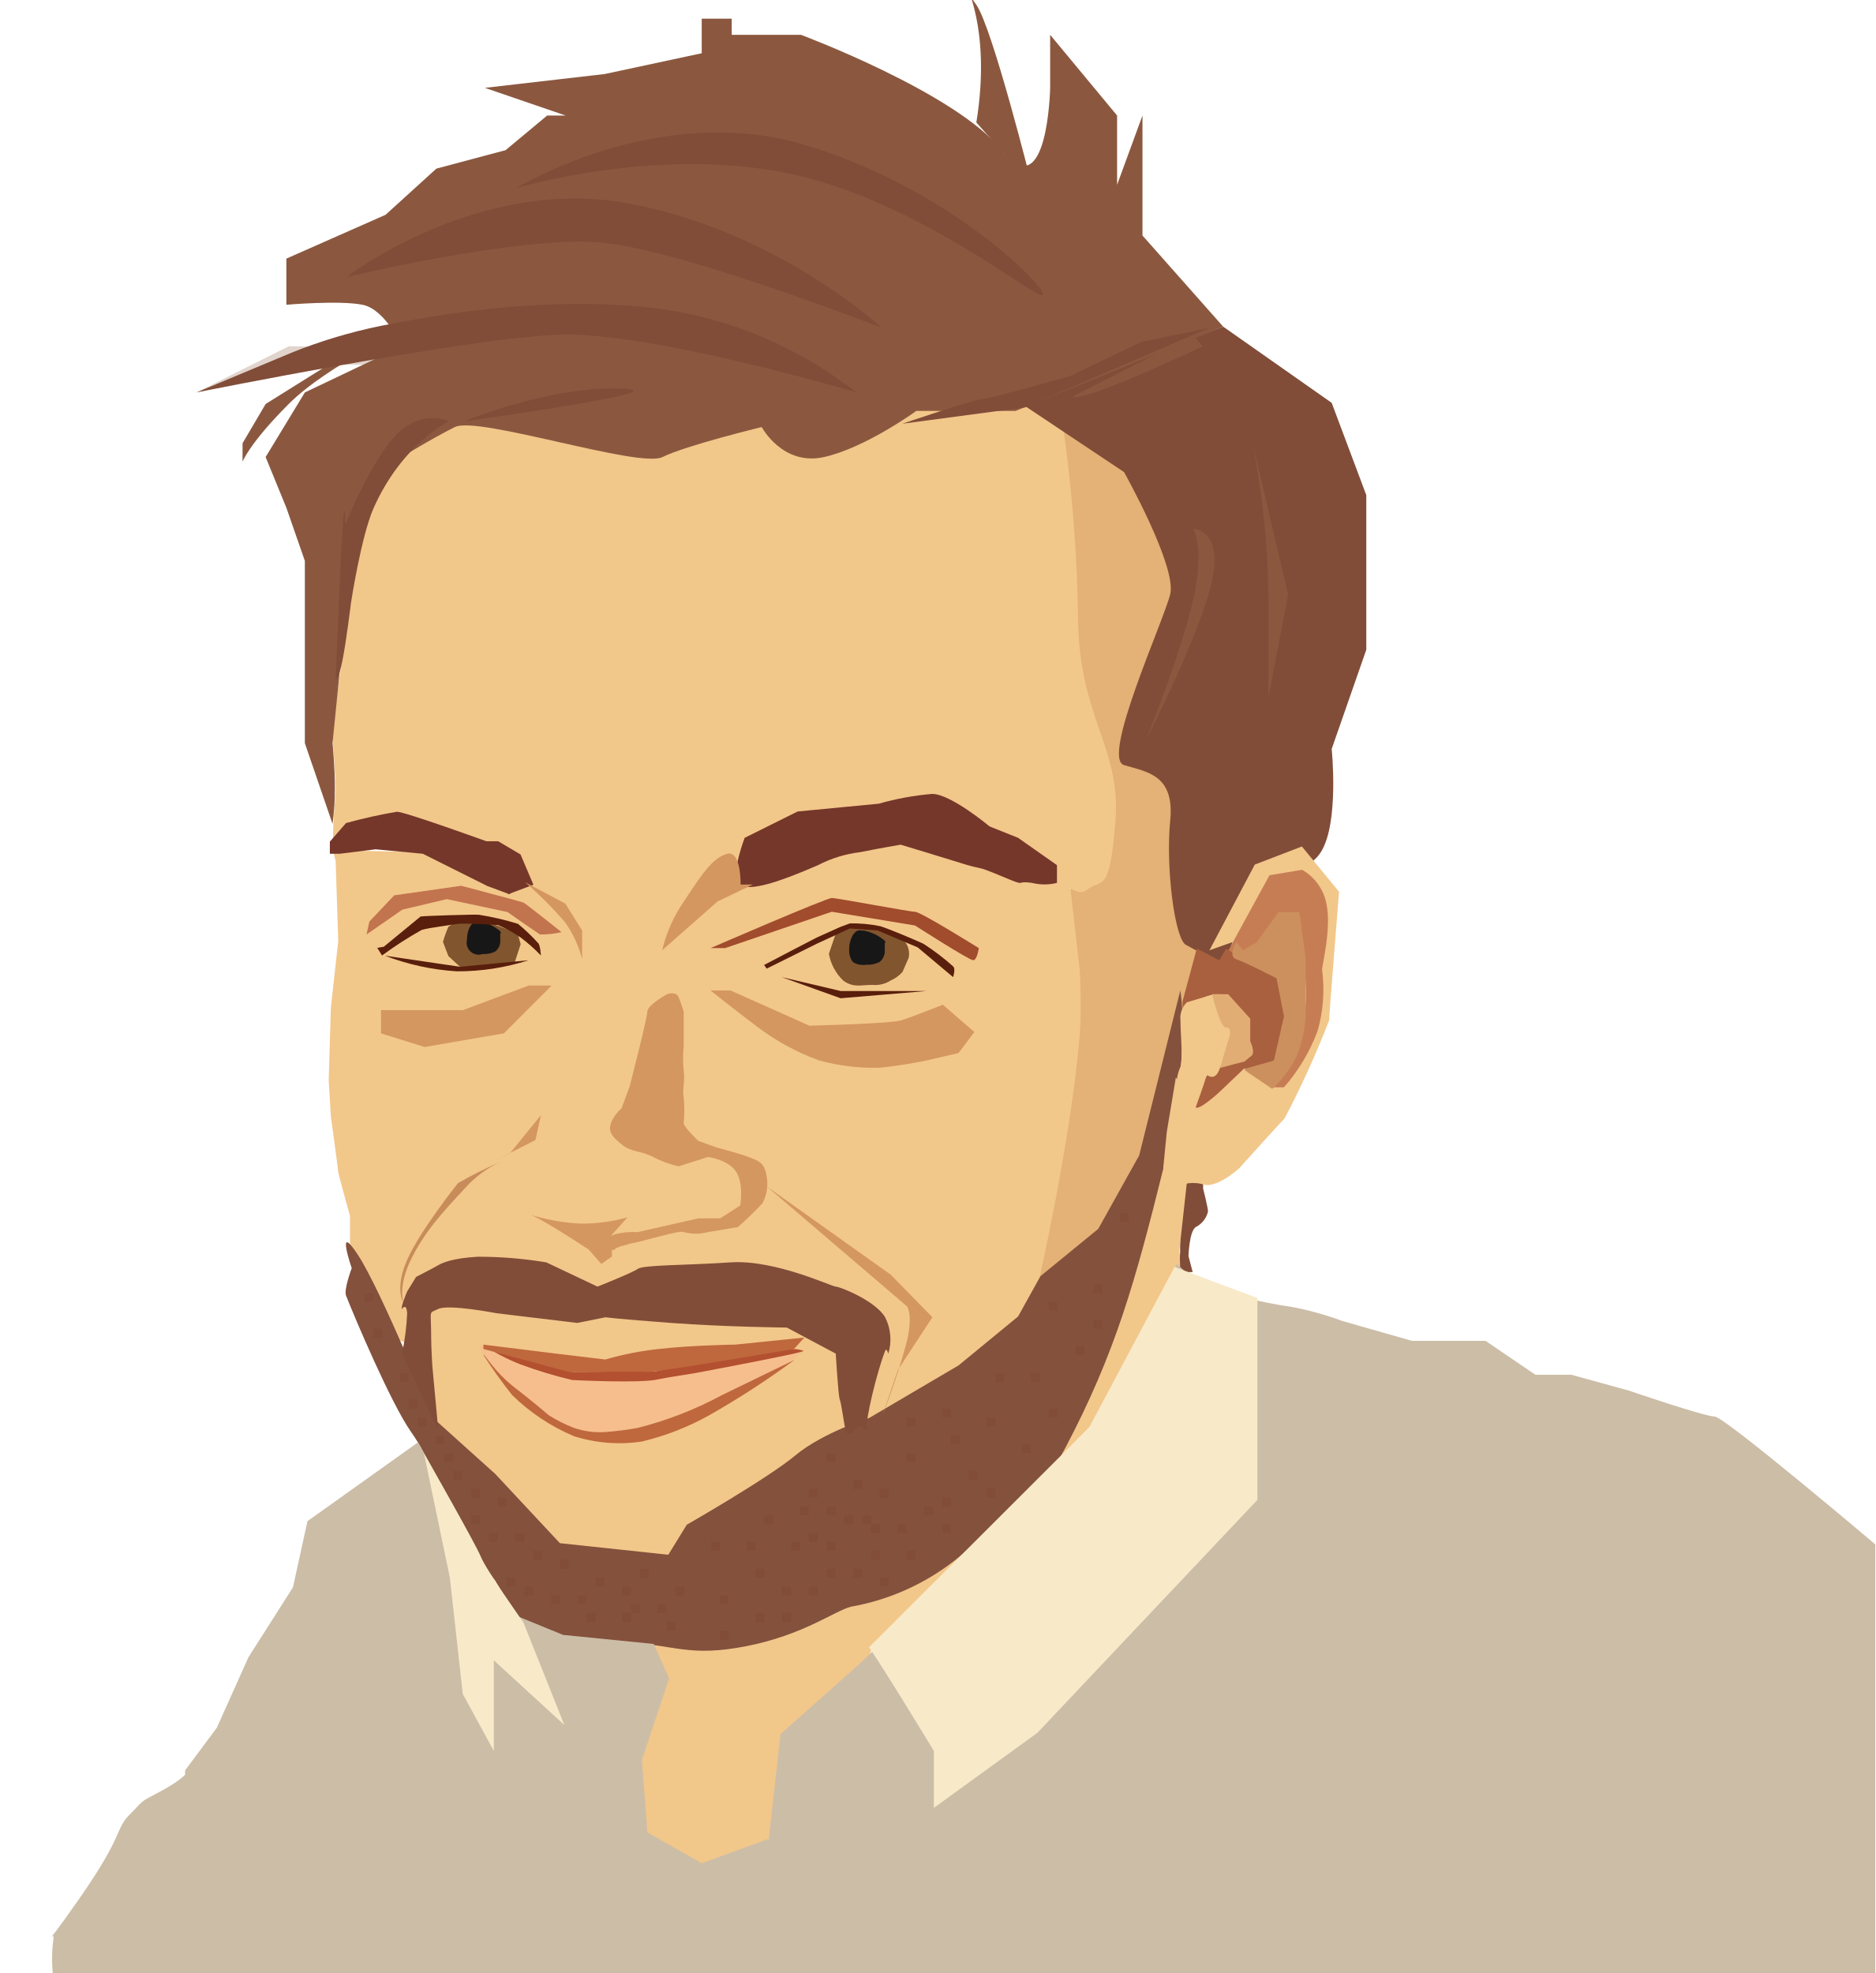
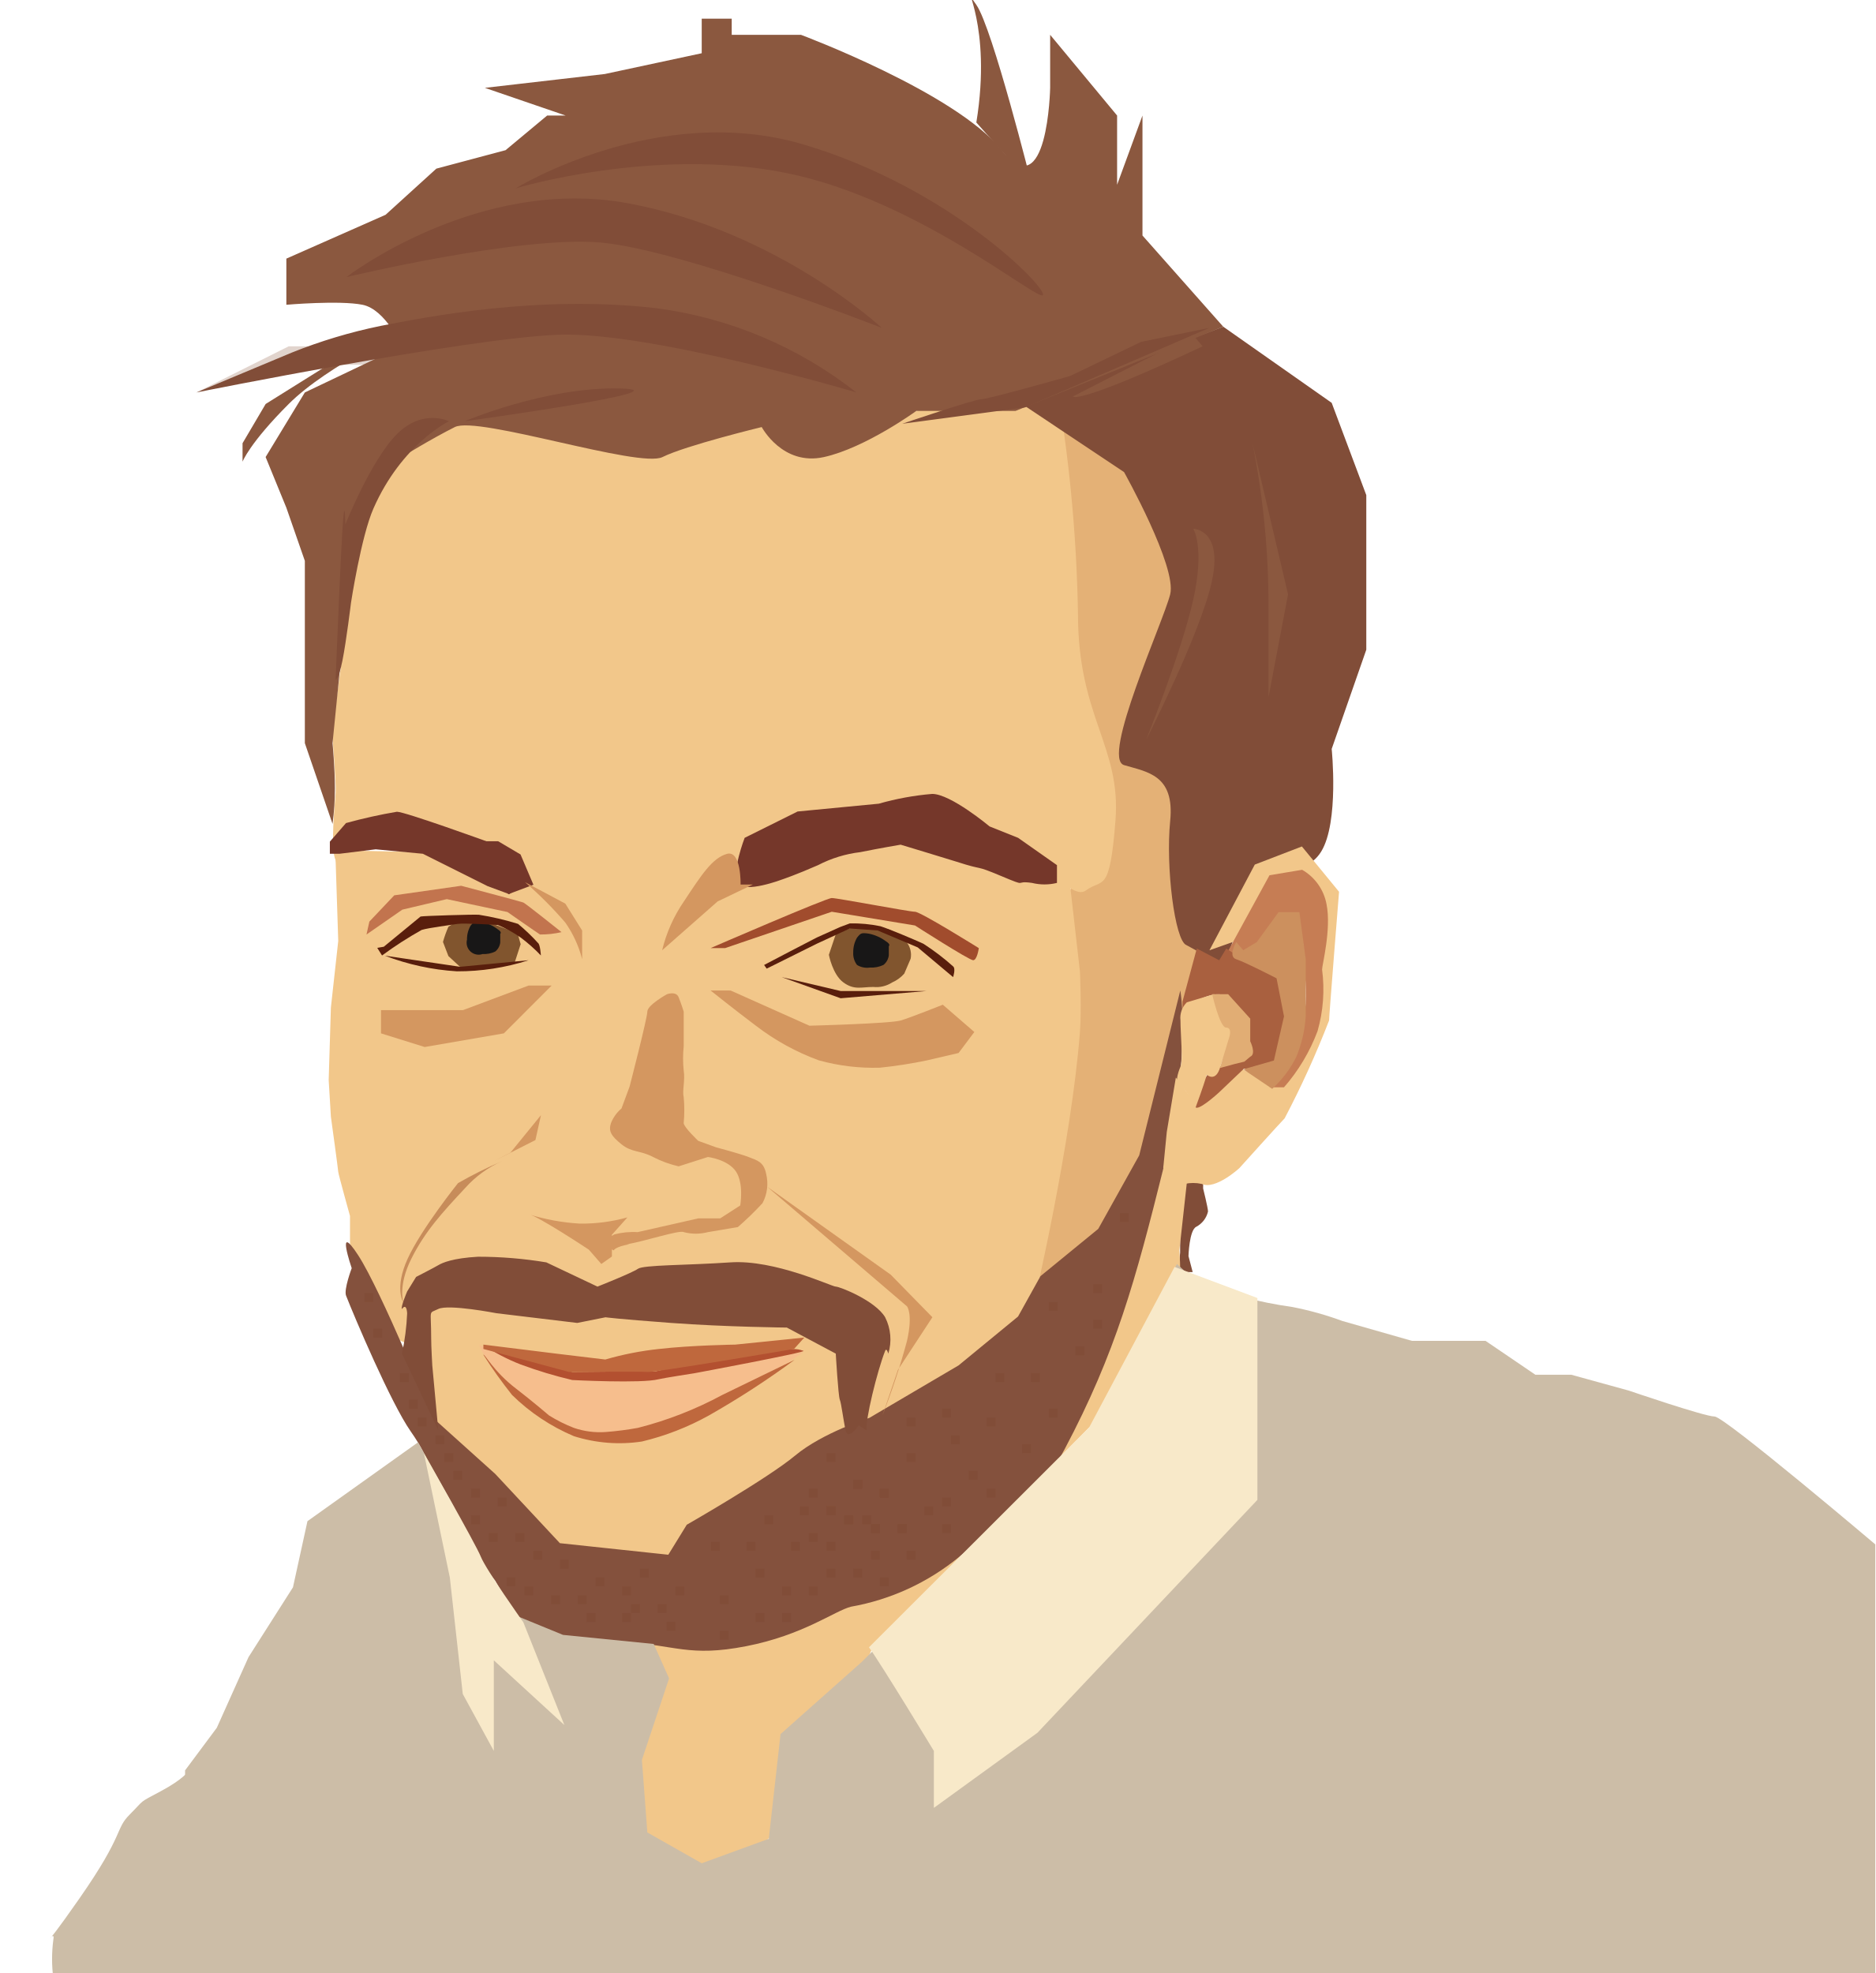
<svg xmlns="http://www.w3.org/2000/svg" viewBox="0 0 211 222">
  <defs>
    <style>
      .cls-1 {
        clip-path: url(#clip-custom_1);
      }

      .cls-2 {
        fill: #e4b176;
      }

      .cls-3 {
        fill: #f2c78a;
      }

      .cls-4 {
        fill: #814d38;
      }

      .cls-5, .cls-6 {
        fill: #8b583f;
      }

      .cls-6 {
        opacity: 0.26;
      }

      .cls-7 {
        fill: #84513d;
      }

      .cls-10, .cls-8 {
        fill: none;
      }

      .cls-8 {
        stroke: #814d38;
      }

      .cls-9 {
        fill: #75372a;
      }

      .cls-11 {
        fill: #c2744e;
      }

      .cls-12 {
        fill: #81552e;
      }

      .cls-13 {
        fill: #181717;
      }

      .cls-14 {
        fill: #591e0c;
      }

      .cls-15 {
        fill: #a14c2d;
      }

      .cls-16 {
        fill: #d49760;
      }

      .cls-17 {
        fill: #f6be8d;
      }

      .cls-18 {
        fill: #b35030;
      }

      .cls-19 {
        fill: #bf683d;
      }

      .cls-20 {
        fill: #c78c5a;
      }

      .cls-21 {
        fill: #c67d54;
      }

      .cls-22 {
        fill: #a9603f;
      }

      .cls-23 {
        fill: #ddab76;
      }

      .cls-24 {
        fill: #cc905e;
      }

      .cls-25 {
        fill: #e1ad74;
      }

      .cls-26 {
        fill: #ccbda7;
      }

      .cls-27 {
        fill: #f8e9c9;
      }
    </style>
    <clipPath id="clip-custom_1">
      <rect width="211" height="222" />
    </clipPath>
  </defs>
  <g id="custom_1" data-name="custom – 1" class="cls-1">
    <path id="Path_16" data-name="Path 16" class="cls-2" d="M297.156,164.4s2.878,17.046,1.593,27.74,1.792,16.608,1.842,17.2-3.435,11.982-3.435,11.982l-2.005,15.783s-1.285,15.539-1.542,17.076-2.313,8.065.643,6.913,11.466-7.2,11.851-7.792,2.8-13.3,3.827-15.31,3.6-14.771,3.6-14.771l-1.028-5.554V205.851l-3.213-2.127-3.855-.591,1.021-6.953,2.834-6.636,2.056-7.976a42.18,42.18,0,0,0-3.341-7.09c-2.024-3.309-2.043-3.626-4.755-6.145A23.392,23.392,0,0,0,297.156,164.4Z" transform="translate(-178 -117)" />
    <path id="Path_15" data-name="Path 15" class="cls-3" d="M215.762,216.4c-.622-1.146-.073-6.433,0-7.579s-.4-6.73-.4-6.73l2.888-21.742,6.035-13.061,5.431-2.979,21.726,5.729,11.466-4.583,6.035,4.583,16.7-5.729h11.466a169.861,169.861,0,0,1,2.18,24.427c0,11.629,4.871,14.87,4.218,23.234s-1.447,6.453-3.308,7.847-5.655-5.136-11.539-6.243-8.65-2.31-15.087-1.6a20.933,20.933,0,0,0-10.662,4.429s-1.056.058-3.42,2.9-2.112,0-3.621,2.979.553,6.7-2.414,8.936-5.934,2.979-9.455,0-1.308-7.905-4.627-11.915-3.37-2.692-8.65-4.125-8.732-1.909-12.472-1.6,0,12.926,0,12.926" transform="translate(-178 -119.636)" />
    <path id="Path_59" data-name="Path 59" class="cls-4" d="M311.722,249.935h-.94v8a9.546,9.546,0,0,0,0,2.2h1.412l-.472-1.8s.08-2.9.864-3.294a2.607,2.607,0,0,0,1.333-1.726c0-.392-.549-2.588-.549-2.588v-.784l-1.961-.392" transform="translate(-178 -117)" />
    <path id="Path_63" data-name="Path 63" class="cls-3" d="M286.245,292l-24.37,9.974h-10.5v4.181l-3.569,9.177,2.345,9.891,9.075,4.079,5.71-5.914s5-8.871,5.506-8.871,5.914-12.542,5.914-12.542Z" transform="translate(-178 -117)" />
    <path id="Path_1" data-name="Path 1" class="cls-4" d="M326.654,212.817c2.03-3.309,1.18-11.547,1.18-11.547l3.894-11.164V172.712l-3.894-10.385-12.2-8.567-22.846,8.567,11.683,7.789s5.971,10.644,5.192,13.76-7.789,18.433-5.192,19.212,5.712,1.083,5.192,6.275.519,13.456,1.817,13.975a30.911,30.911,0,0,1,4.154,2.6l4.084-11.427S324.625,216.126,326.654,212.817Z" transform="translate(-178 -117)" />
    <path id="Path_2" data-name="Path 2" class="cls-5" d="M315.632,153.759l-23.366,9.476H281.1s-5.712,4.154-10.385,5.192-7.01-3.375-7.01-3.375-8.567,2.077-11.164,3.375-20.77-4.673-23.366-3.375-5.971,3.375-5.971,3.375a26.527,26.527,0,0,0-4.414,7.529,50.226,50.226,0,0,0-1.817,9.087l-1.558,15.577s.267,2.781.267,5.052a29.9,29.9,0,0,1-.267,4.034l-3.115-9.087v-20.51l-2.077-5.971-2.337-5.712,4.414-7.269,10.9-5.192s-1.817-4.154-4.414-4.673-8.567,0-8.567,0V146.1l11.164-4.933,5.712-5.192,7.789-2.077L239.564,130h2.077l-9.087-3.115,13.5-1.558,10.9-2.337V119.1h3.375v1.817h7.789s17.395,6.49,22.587,12.981,5.452-7.01,5.452-7.01v-5.971L303.69,130v7.789L306.545,130v13.5Z" transform="translate(-178 -117)" />
    <path id="Path_3" data-name="Path 3" class="cls-6" d="M220.871,155.966H210.486L200.1,161.159l10.385-3.115h10.385Z" transform="translate(-178 -117)" />
    <path id="Path_4" data-name="Path 4" class="cls-5" d="M224.246,153.759l-5.971,2.207-10.385,6.49-2.6,4.414v2.077s.779-2.077,5.192-6.49S224.246,153.759,224.246,153.759Z" transform="translate(-178 -117)" />
    <path id="Path_58" data-name="Path 58" class="cls-3" d="M308.886,248.4h2.836l-1.026,9.292s.724,7.9-1.81,12.873-8.326,7.038-8.326,7.038l-3.439,3.5,7.844-18.523Z" transform="translate(-178 -117)" />
    <path id="Path_5" data-name="Path 5" class="cls-5" d="M287.853,130.783c1.817-11.164-1.817-15.837,0-13.241s6.231,20.25,6.231,20.25Z" transform="translate(-178 -117)" />
    <path id="Path_6" data-name="Path 6" class="cls-4" d="M277.208,153.889s-11.683-10.9-28.558-14.019-31.674,8.308-31.674,8.308,19.471-4.673,28.558-3.894S277.208,153.889,277.208,153.889Z" transform="translate(-178 -117)" />
    <path id="Path_7" data-name="Path 7" class="cls-4" d="M216.977,148.178s14.8-11.423,31.674-8.308,28.955,13.171,28.558,14.019-15.086-9.2-30.144-10.625S216.977,148.178,216.977,148.178Z" transform="matrix(0.995, 0.105, -0.105, 0.995, -142.321, -149.025)" />
    <path id="Path_8" data-name="Path 8" class="cls-4" d="M314.078,153.889l-7.681,1.575-7.988,3.841s-9.217,2.612-9.985,2.612-8.91,2.765-8.91,2.765l13.826-1.843Z" transform="translate(-178 -117)" />
    <path id="Path_9" data-name="Path 9" class="cls-5" d="M313.31,155.966c-14.287,6.718-14.594,5.643-14.594,5.643l13.519-6.913Z" transform="translate(-178 -117)" />
    <path id="Path_10" data-name="Path 10" class="cls-4" d="M200.1,161.159l10.739-4.489a58.085,58.085,0,0,1,9.985-3c5.192-1,17.674-3.519,30.955-2a46.082,46.082,0,0,1,22.567,9.481s-23.166-6.885-33.551-6.486S200.1,161.159,200.1,161.159Z" transform="translate(-178 -117)" />
    <path id="Path_11" data-name="Path 11" class="cls-4" d="M230.283,164.4s9.04-3.863,17.371-3.693S230.283,164.4,230.283,164.4Z" transform="translate(-178 -117)" />
    <path id="Path_12" data-name="Path 12" class="cls-4" d="M228.511,164.4s-2.924-1.473-5.838,1.43-5.817,10.18-5.817,10.18-.054-3.795-.327.573c-.19,3.031-.486,9.994-.663,14.284-.059,1.441-.106,2.614-.106,2.614s.341-.007.774-2.173.959-6.491.959-6.491,1.136-7.433,2.519-10.589C223.2,166.962,228.511,164.4,228.511,164.4Z" transform="translate(-178 -117)" />
    <path id="Path_37" data-name="Path 37" class="cls-3" d="M217.381,256.925v-3.1s-1.324-4.758-1.324-4.965-.827-6.206-.827-6.206l-.248-4.117.248-8.171.827-7.489-.331-10.2s13.943.29,14.15.29,13.364,2.069,13.364,2.069S280.78,208,281.548,208s16.437,4.963,16.437,4.963l1.525,13.353s.192,4.281,0,6.79c-.96,12.547-5.156,30.406-5.156,30.406l-6.661,6.551-12.6,6.913,1.935-10.134v-1.949l-10.3-4.223-13.139-.9-7.374,3.38-6.452-3.38-9.724-.61-4.563,2.146-1.536,6.913-3.072-1.229Z" transform="translate(-178 -117)" />
    <path id="Path_42" data-name="Path 42" class="cls-3" d="M229.575,264.082l42.6,2.455,2.916,10.472-17.232,14.581L244.334,294.9l-11.267-6.5-7.953-12.593V263.224Z" transform="translate(-178 -117)" />
    <path id="Path_13" data-name="Path 13" class="cls-5" d="M318.931,166.9l3.994,16.975-2.2,11.583v-9.985A93.7,93.7,0,0,0,318.931,166.9Z" transform="translate(-178 -117)" />
    <path id="Path_14" data-name="Path 14" class="cls-5" d="M312.257,176.491s1.327,2.047,0,7.988-5.308,15.777-5.308,15.777,6.062-11.833,7.389-17.774S312.257,176.491,312.257,176.491Z" transform="translate(-178 -117)" />
    <path id="Path_18" data-name="Path 18" class="cls-5" d="M296.045,263.548l-1.182,6.5.591,3.781,1.536-8.508Z" transform="translate(-178 -117)" />
    <path id="Path_17" data-name="Path 17" class="cls-7" d="M310.8,228.451,306.178,247l-4.609,8.272-6.5,5.318-2.525,4.544-6.692,5.5-10.044,5.908s-5.22,1.635-8.336,4.231-12.2,7.789-12.2,7.789l-2.077,3.375-12.2-1.3-7.269-7.789-7.01-6.308s-5.82-14.312-8.416-18.3-.727,1.454-.727,1.454-.908,2.4-.636,3.091c.961,2.455,5.053,12.1,7.272,15.271,2.545,3.636,2.045,4.745,3.863,7.833s1.871,2.464,2.955,4.748a23.135,23.135,0,0,0,2.7,4.236l3.07,5.5a103.185,103.185,0,0,0,11.046,1.32c6.2.409,7.678,1.786,14.109.536s9.979-3.991,11.8-4.445a26.408,26.408,0,0,0,12.108-5.557c2.942-2.288,3.9-3.985,5.617-5.351,1.258-.989,3.4-1.314,6.307-6.809,5.768-10.9,7.973-18.989,11.146-31.733S310.8,228.451,310.8,228.451Z" transform="translate(-178 -117)" />
    <line id="Line_1" data-name="Line 1" class="cls-8" y2="1" transform="translate(99.5 167.5)" />
    <line id="Line_2" data-name="Line 2" class="cls-8" y2="1" transform="translate(101.5 171.5)" />
    <line id="Line_3" data-name="Line 3" class="cls-8" y2="1" transform="translate(98.5 171.5)" />
    <line id="Line_4" data-name="Line 4" class="cls-8" y2="1" transform="translate(93.5 169.5)" />
    <line id="Line_5" data-name="Line 5" class="cls-8" y2="1" transform="translate(95.5 170.5)" />
    <line id="Line_6" data-name="Line 6" class="cls-8" y2="1" transform="translate(96.5 166.5)" />
    <line id="Line_7" data-name="Line 7" class="cls-8" y2="1" transform="translate(99.5 167.5)" />
    <line id="Line_8" data-name="Line 8" class="cls-8" y2="1" transform="translate(101.5 171.5)" />
    <line id="Line_9" data-name="Line 9" class="cls-8" y2="1" transform="translate(98.5 171.5)" />
    <line id="Line_10" data-name="Line 10" class="cls-8" y2="1" transform="translate(93.5 169.5)" />
    <line id="Line_11" data-name="Line 11" class="cls-8" y2="1" transform="translate(95.5 170.5)" />
    <line id="Line_12" data-name="Line 12" class="cls-8" y2="1" transform="translate(96.5 166.5)" />
    <line id="Line_13" data-name="Line 13" class="cls-8" y2="1" transform="translate(75.5 182.5)" />
    <line id="Line_14" data-name="Line 14" class="cls-8" y2="1" transform="translate(116.5 154.5)" />
    <line id="Line_15" data-name="Line 15" class="cls-8" y2="1" transform="translate(89.5 173.5)" />
    <line id="Line_16" data-name="Line 16" class="cls-8" y2="1" transform="translate(81.5 179.5)" />
    <line id="Line_17" data-name="Line 17" class="cls-8" y2="1" transform="translate(84.5 173.5)" />
    <line id="Line_18" data-name="Line 18" class="cls-8" y2="1" transform="translate(80.5 173.5)" />
    <line id="Line_19" data-name="Line 19" class="cls-8" y2="1" transform="translate(115.5 162.5)" />
    <line id="Line_20" data-name="Line 20" class="cls-8" y2="1" transform="translate(96.5 176.5)" />
    <line id="Line_21" data-name="Line 21" class="cls-8" y2="1" transform="translate(93.5 176.5)" />
    <line id="Line_22" data-name="Line 22" class="cls-8" y2="1" transform="translate(85.5 176.5)" />
    <line id="Line_23" data-name="Line 23" class="cls-8" y2="1" transform="translate(91.5 178.5)" />
    <line id="Line_24" data-name="Line 24" class="cls-8" y2="1" transform="translate(86.5 170.5)" />
    <line id="Line_25" data-name="Line 25" class="cls-8" y2="1" transform="translate(111.5 159.5)" />
    <line id="Line_26" data-name="Line 26" class="cls-8" y2="1" transform="translate(104.5 169.5)" />
    <line id="Line_27" data-name="Line 27" class="cls-8" y2="1" transform="translate(85.5 181.5)" />
    <line id="Line_28" data-name="Line 28" class="cls-8" y2="1" transform="translate(70.5 181.5)" />
    <line id="Line_29" data-name="Line 29" class="cls-8" y2="1" transform="translate(88.5 178.5)" />
    <line id="Line_30" data-name="Line 30" class="cls-8" y2="1" transform="translate(93.5 163.5)" />
    <line id="Line_31" data-name="Line 31" class="cls-8" y2="1" transform="translate(99.5 167.5)" />
    <line id="Line_32" data-name="Line 32" class="cls-8" y2="1" transform="translate(101.5 171.5)" />
    <line id="Line_33" data-name="Line 33" class="cls-8" y2="1" transform="translate(126.5 136.5)" />
    <line id="Line_34" data-name="Line 34" class="cls-8" y2="1" transform="translate(93.5 169.5)" />
    <line id="Line_35" data-name="Line 35" class="cls-8" y2="1" transform="translate(109.5 165.5)" />
    <line id="Line_36" data-name="Line 36" class="cls-8" y2="1" transform="translate(96.5 166.5)" />
    <line id="Line_37" data-name="Line 37" class="cls-8" y2="1" transform="translate(99.5 167.5)" />
    <line id="Line_38" data-name="Line 38" class="cls-8" y2="1" transform="translate(102.5 174.5)" />
    <line id="Line_39" data-name="Line 39" class="cls-8" y2="1" transform="translate(98.5 174.5)" />
    <line id="Line_40" data-name="Line 40" class="cls-8" y2="1" transform="translate(93.5 169.5)" />
    <line id="Line_41" data-name="Line 41" class="cls-8" y2="1" transform="translate(91.5 167.5)" />
    <line id="Line_42" data-name="Line 42" class="cls-8" y2="1" transform="translate(102.5 163.5)" />
    <line id="Line_43" data-name="Line 43" class="cls-8" y2="1" transform="translate(118.5 158.5)" />
    <line id="Line_44" data-name="Line 44" class="cls-8" y2="1" transform="translate(107.5 161.5)" />
    <line id="Line_45" data-name="Line 45" class="cls-8" y2="1" transform="translate(106.5 158.5)" />
    <line id="Line_46" data-name="Line 46" class="cls-8" y2="1" transform="translate(112.5 154.5)" />
    <line id="Line_47" data-name="Line 47" class="cls-8" y2="1" transform="translate(121.5 151.5)" />
    <line id="Line_48" data-name="Line 48" class="cls-8" y2="1" transform="translate(102.5 159.5)" />
    <line id="Line_49" data-name="Line 49" class="cls-8" y2="1" transform="translate(111.5 167.5)" />
    <line id="Line_50" data-name="Line 50" class="cls-8" y2="1" transform="translate(106.5 171.5)" />
    <line id="Line_51" data-name="Line 51" class="cls-8" y2="1" transform="translate(106.5 168.5)" />
    <line id="Line_52" data-name="Line 52" class="cls-8" y2="1" transform="translate(76.5 178.5)" />
    <line id="Line_53" data-name="Line 53" class="cls-8" y2="1" transform="translate(123.5 144.5)" />
    <line id="Line_54" data-name="Line 54" class="cls-8" y2="1" transform="translate(123.5 148.5)" />
    <line id="Line_55" data-name="Line 55" class="cls-8" y2="1" transform="translate(99.5 167.5)" />
    <line id="Line_56" data-name="Line 56" class="cls-8" y2="1" transform="translate(101.5 171.5)" />
    <line id="Line_57" data-name="Line 57" class="cls-8" y2="1" transform="translate(95.5 170.5)" />
    <line id="Line_58" data-name="Line 58" class="cls-8" y2="1" transform="translate(81.5 183.5)" />
    <line id="Line_59" data-name="Line 59" class="cls-8" y2="1" transform="translate(70.5 178.5)" />
    <line id="Line_60" data-name="Line 60" class="cls-8" y2="1" transform="translate(88.5 181.5)" />
    <line id="Line_61" data-name="Line 61" class="cls-8" y2="1" transform="translate(97.5 170.5)" />
    <line id="Line_62" data-name="Line 62" class="cls-8" y2="1" transform="translate(118.5 146.5)" />
    <line id="Line_63" data-name="Line 63" class="cls-8" y2="1" transform="translate(99.5 177.5)" />
    <line id="Line_64" data-name="Line 64" class="cls-8" y2="1" transform="translate(91.5 172.5)" />
    <line id="Line_65" data-name="Line 65" class="cls-8" y2="1" transform="translate(93.5 173.5)" />
    <line id="Line_66" data-name="Line 66" class="cls-8" y2="1" transform="translate(90.5 169.5)" />
    <line id="Line_67" data-name="Line 67" class="cls-8" y2="1" transform="translate(63.5 175.5)" />
    <line id="Line_68" data-name="Line 68" class="cls-8" y2="1" transform="translate(65.5 179.5)" />
    <line id="Line_69" data-name="Line 69" class="cls-8" y2="1" transform="translate(62.5 179.5)" />
    <line id="Line_70" data-name="Line 70" class="cls-8" y2="1" transform="translate(57.5 177.5)" />
    <line id="Line_71" data-name="Line 71" class="cls-8" y2="1" transform="translate(59.5 178.5)" />
    <line id="Line_72" data-name="Line 72" class="cls-8" y2="1" transform="translate(60.5 174.5)" />
    <line id="Line_73" data-name="Line 73" class="cls-8" y2="1" transform="translate(56.5 168.5)" />
    <line id="Line_74" data-name="Line 74" class="cls-8" y2="1" transform="translate(58.5 172.5)" />
    <line id="Line_75" data-name="Line 75" class="cls-8" y2="1" transform="translate(55.5 172.5)" />
    <line id="Line_76" data-name="Line 76" class="cls-8" y2="1" transform="translate(51.5 165.5)" />
    <line id="Line_77" data-name="Line 77" class="cls-8" y2="1" transform="translate(53.5 170.5)" />
    <line id="Line_78" data-name="Line 78" class="cls-8" y2="1" transform="translate(53.5 167.5)" />
    <line id="Line_79" data-name="Line 79" class="cls-8" y2="1" transform="translate(46.5 157.5)" />
    <line id="Line_80" data-name="Line 80" class="cls-8" y2="1" transform="translate(50.5 163.5)" />
    <line id="Line_81" data-name="Line 81" class="cls-8" y2="1" transform="translate(47.5 159.5)" />
    <line id="Line_82" data-name="Line 82" class="cls-8" y2="1" transform="translate(41.5 145.5)" />
    <line id="Line_83" data-name="Line 83" class="cls-8" y2="1" transform="translate(49.5 161.5)" />
    <line id="Line_84" data-name="Line 84" class="cls-8" y2="1" transform="translate(45.5 154.5)" />
    <line id="Line_85" data-name="Line 85" class="cls-8" y2="1" transform="translate(72.5 176.5)" />
    <line id="Line_86" data-name="Line 86" class="cls-8" y2="1" transform="translate(74.5 180.5)" />
    <line id="Line_87" data-name="Line 87" class="cls-8" y2="1" transform="translate(71.5 180.5)" />
    <line id="Line_88" data-name="Line 88" class="cls-8" y2="1" transform="translate(66.5 181.5)" />
    <line id="Line_89" data-name="Line 89" class="cls-8" y2="1" transform="translate(67.5 177.5)" />
    <line id="Line_90" data-name="Line 90" class="cls-8" y2="1" transform="translate(42.5 149.5)" />
    <path id="Path_19" data-name="Path 19" class="cls-4" d="M275.512,277.948c-.2-1.039,1.2-6.74,2.082-8.956.161-.4.354.32.354.32a5.519,5.519,0,0,0-.354-4.09c-1.091-1.863-5.1-3.454-5.555-3.454s-6.862-3.068-11.862-2.727-9.772.273-10.408.727-4.545,2-4.545,2l-5.754-2.727a46.679,46.679,0,0,0-7.681-.636c-2.841.159-4.018.678-4.472.951s-2.5,1.322-2.5,1.322l-1.006,1.636s-.767,1.792-.585,1.973c0,0,.493-.779.585.477a26.735,26.735,0,0,1-.585,4.548l4.09,8.635-.677-7.3s-.125-2.127-.125-3.056c0-3.415-.357-2.739.8-3.307s6.54.477,6.54.477l9.095,1.094,3.181-.636s1.242.182,7.378.636,13.02.521,13.02.521l5.509,2.933s.273,4.727.454,5.181.382,2.233.655,3.454,1.469-.569,1.469-.569Z" transform="translate(-178 -117)" />
    <path id="Path_20" data-name="Path 20" class="cls-9" d="M266.048,215.941s-4.35,1.663-5.044.4.781-5.069.781-5.069l5.958-2.964,9.132-.877a31.223,31.223,0,0,1,6.015-1.1c2.084,0,6.452,3.658,6.452,3.658l3.209,1.283,4.373,3.072v2a5.872,5.872,0,0,1-2.811,0c-2.147-.307-.257.572-3.459-.772s-1.712-.538-5.031-1.614c-.677-.219-6.288-1.916-6.288-1.916s-2.27.382-4.538.84a13.836,13.836,0,0,0-4.757,1.464C267.61,215.415,266.048,215.941,266.048,215.941Z" transform="translate(-178 -117)" />
    <path id="Path_21" data-name="Path 21" class="cls-9" d="M236.568,216.7l-3.728-5s-9.272-3.363-10.181-3.363a57.464,57.464,0,0,0-5.727,1.273l-1.818,2.091v1.363h1.091l4.066-.5,5.3.5,7.272,3.636,2.454.909Z" transform="translate(-178 -117)" />
    <path id="Path_22" data-name="Path 22" class="cls-9" d="M238.018,216.551l-1.451-3.409-2.52-1.488h-1.817s.422.838,1.331,2.327a21.432,21.432,0,0,1,1.626,3.632Z" transform="translate(-178 -117)" />
    <path id="Path_23" data-name="Path 23" class="cls-10" d="M215.469,212.978s.036,12.663,0,13.013-.876,6.852-.876,7.342V244.52L217.53,256.9l6.013,12.1,2.028-9.23,7.2-1.608,9.44,1.608,3.286,1.888v-2.937l-5.524-2.307-5.1-1.888-2.1-1.4-1.049-3.5s2.657-4.335,3.147-4.545,5.314-4.405,5.1-4.755.839-6.992.839-6.992L243.4,228.3l-2.587-8.74-3.5-5.244.909,2.587-3.007.7-10.488-4.622Z" transform="translate(-178 -117)" />
    <path id="Path_24" data-name="Path 24" class="cls-11" d="M241.18,221.884s-4.034-3.227-4.3-3.335-6.992-1.883-6.992-1.883l-7.53,1.076-2.8,2.958-.323,1.452,4.034-2.8,5-1.183,6.831,1.452s3.389,2.367,3.658,2.528A10.375,10.375,0,0,0,241.18,221.884Z" transform="translate(-178 -117)" />
    <path id="Path_27" data-name="Path 27" class="cls-12" d="M228.453,221.274a12.644,12.644,0,0,0-.612,1.714c.049.122.612,1.591.612,1.591l1.518,1.4a26.742,26.742,0,0,1,3.134,0,18.927,18.927,0,0,0,2.815-.71l.661-2.032-.343-1.224-2.889-1.1-3.379-.612Z" transform="translate(-178 -117)" />
    <path id="Path_28" data-name="Path 28" class="cls-13" d="M230.943,221.162a3.071,3.071,0,0,0-.4,1.57,1.353,1.353,0,0,0,1.758,1.614,2.886,2.886,0,0,0,1.418-.278,1.541,1.541,0,0,0,.567-1.03v-.974s.248-.167-.284-.5a4.462,4.462,0,0,0-1.843-.835C231.4,220.628,231.347,220.661,230.943,221.162Z" transform="translate(-178 -117)" />
-     <path id="Path_32" data-name="Path 32" class="cls-12" d="M274.219,221.545s.331-.528-.248-.265-1.91.686-1.91.686l-.8,2.353a5.575,5.575,0,0,0,1.609,3.012c1.2.847,1.948.487,3.281.487a3.205,3.205,0,0,0,2.049-.487,3.856,3.856,0,0,0,1.345-.968l.7-1.614a2.2,2.2,0,0,0-.377-1.721,6.723,6.723,0,0,0-2.044-1.482l-3.313-.265" transform="translate(-178 -117)" />
-     <path id="Path_33" data-name="Path 33" class="cls-13" d="M230.971,221.189a3.21,3.21,0,0,0-.425,1.658,2.113,2.113,0,0,0,.425,1.411,2.163,2.163,0,0,0,1.456.294,3.121,3.121,0,0,0,1.516-.294,1.62,1.62,0,0,0,.606-1.087v-1.029s.265-.176-.3-.529a4.8,4.8,0,0,0-1.971-.882C231.456,220.625,231.4,220.66,230.971,221.189Z" transform="translate(-135 -116)" />
+     <path id="Path_32" data-name="Path 32" class="cls-12" d="M274.289,221.558s.338-.547-.254-.275-1.955.71-1.955.71l-.82,2.438s.422,2.243,1.647,3.121,1.995.5,3.359.5a3.251,3.251,0,0,0,2.1-.5,3.953,3.953,0,0,0,1.377-1l.716-1.672a2.3,2.3,0,0,0-.385-1.783,6.882,6.882,0,0,0-2.093-1.535l-3.392-.275" transform="translate(-178 -117)" />
+     <path id="Path_33" data-name="Path 33" class="cls-13" d="M230.971,221.189a3.21,3.21,0,0,0-.425,1.658,2.113,2.113,0,0,0,.425,1.411,2.163,2.163,0,0,0,1.456.294,3.121,3.121,0,0,0,1.516-.294,1.62,1.62,0,0,0,.606-1.087v-1.029s.265-.176-.3-.529a4.8,4.8,0,0,0-1.971-.882C231.456,220.625,231.4,220.66,230.971,221.189Z" transform="translate(-134.545 -115.683)" />
    <path id="Path_25" data-name="Path 25" class="cls-10" d="M219.665,222.189l4.034-2.833s3.389-.914,3.765-.914h5.755l5.648,3.747v.771l-.645.807-4.679-3.335s-4.572-.914-4.841-.807-3.819.7-4.2.807-4.142,2.528-4.142,2.528Z" transform="translate(-178 -117)" />
    <path id="Path_26" data-name="Path 26" class="cls-14" d="M221.182,223.526h0l4.137-3.4c.318-.073,5.9-.245,6.561-.2a31.267,31.267,0,0,1,4.407,1.028,21.533,21.533,0,0,1,2.252,2.154c.245.171.318,1.4.318,1.4a18.04,18.04,0,0,0-2.236-1.99,13.217,13.217,0,0,0-2.61-1.437s-3.817-.245-4.551-.122-3.238.433-4.021.678a42.3,42.3,0,0,0-4.454,2.872l-.539-.857" transform="translate(-178 -117)" />
    <path id="Path_29" data-name="Path 29" class="cls-15" d="M257.951,223.681s13-5.636,13.635-5.636,8.726,1.545,9.363,1.545,7.181,4.09,7.181,4.09-.182,1.363-.636,1.363-6.545-3.909-6.545-3.909l-9.363-1.545-12,4.09Z" transform="translate(-178 -117)" />
    <path id="Path_30" data-name="Path 30" class="cls-14" d="M263.971,225.578s5.767-3.024,5.926-3.087l2.631-1.184,1.093-.408a15.4,15.4,0,0,1,3.437.318c1.018.318,3.946,1.559,4.838,1.973a26.45,26.45,0,0,1,3.342,2.546c.318.255,0,1.209,0,1.209l-3.978-3.342-4.519-1.91-3.119-.223-3.724,1.719-5.633,2.8Z" transform="translate(-178 -117)" />
    <path id="Path_31" data-name="Path 31" class="cls-16" d="M257.951,228.451s2.732,2.186,5.095,3.959a26.458,26.458,0,0,0,7.09,3.9,23.061,23.061,0,0,0,6.854.827,51.778,51.778,0,0,0,5.318-.827l3.545-.827,1.773-2.363-3.545-3.072s-3.545,1.418-4.727,1.773-10.281.591-10.281.591l-8.863-3.959Z" transform="translate(-178 -117)" />
    <path id="Path_34" data-name="Path 34" class="cls-16" d="M253.036,228.873s-2.2,1.217-2.2,1.944-2,8.454-2,8.454l-.909,2.454a4.178,4.178,0,0,0-1.182,1.636c-.3.909,0,1.438,1.182,2.393s2.091.66,3.545,1.425a12.208,12.208,0,0,0,2.886,1.057L257.6,247.2l.05-.016s2.25.273,3.159,1.636.477,3.818.477,3.818l-2.256,1.454h-2.471l-6.817,1.545a8.363,8.363,0,0,0-2.628.258A3.393,3.393,0,0,0,245.873,257a9.863,9.863,0,0,0,1.246.723c-.2-.011.168-.465,1.719-.723,0,0-.372.017-.276,0,1.948-.324,5.911-1.636,6.366-1.363a5.377,5.377,0,0,0,2.727,0c1.091-.182,3.366-.569,3.366-.569a34.7,34.7,0,0,0,2.772-2.689,4.639,4.639,0,0,0,.407-3.31c-.273-1.363-1.029-1.505-1.938-1.869s-3.7-1.107-3.7-1.107l-2-.727s-1.636-1.545-1.636-2a15.471,15.471,0,0,0,0-2.909c-.182-.727.182-1.909,0-3a13.456,13.456,0,0,1,0-2.727v-3.909s-.273-.882-.568-1.613S253.036,228.873,253.036,228.873Z" transform="translate(-178 -117)" />
    <path id="Path_35" data-name="Path 35" class="cls-16" d="M237.475,253.628c.979.14,6.783,3.986,6.783,3.986l1.4,1.608,1.189-.839v-2.447l1.748-1.958a19.032,19.032,0,0,1-5.384.7A24.021,24.021,0,0,1,237.475,253.628Z" transform="translate(-178 -117)" />
    <path id="Path_36" data-name="Path 36" class="cls-16" d="M238.867,242.475l-3.42,4.2-1.888.979,4.685-2.377Z" transform="translate(-178 -117)" />
    <path id="Path_38" data-name="Path 38" class="cls-16" d="M237.475,227.893l-7.391,2.768h-9.217v2.612l4.916,1.536,8.91-1.536,5.377-5.38Z" transform="translate(-178 -117)" />
    <path id="Path_39" data-name="Path 39" class="cls-17" d="M231.9,268.348a19.5,19.5,0,0,0,3.846,5.47,30.686,30.686,0,0,0,6.293,4.405l7.692.7a38.274,38.274,0,0,0,8.041-3.246c4.667-2.447,10.628-6.543,10.628-6.543s-9.09,1.329-10.628,1.888-9.251,1.656-9.579,1.049-6.153,0-6.153,0Z" transform="translate(-178 -117)" />
    <path id="Path_40" data-name="Path 40" class="cls-18" d="M232.389,268.348a21.757,21.757,0,0,0,4.2,2.184,49.555,49.555,0,0,0,5.8,1.748s7.8.405,9.69-.084c.5-.13,4.056-.681,4.056-.681s12.8-2.39,12.265-2.521-.539-.385-3.873,0-9.461,1.538-9.461,1.538l-3.263.766h-1.449l-7.966.074-5.1-1.4Z" transform="translate(-178 -117)" />
    <path id="Path_41" data-name="Path 41" class="cls-19" d="M268.71,267.5l-7.768.794s-4.919.07-8.576.489a34.735,34.735,0,0,0-6.053,1.189l-5.492-.659-8.223-1.019v.489l9.635,2.587s8.018-.07,8.862,0,16.458-2.587,16.458-2.587Z" transform="translate(-178.21 -117)" />
    <path id="Path_43" data-name="Path 43" class="cls-19" d="M232.389,269.436a52.555,52.555,0,0,0,3.22,4.52,22.3,22.3,0,0,0,6.962,4.641,16.953,16.953,0,0,0,7.658.6,29.751,29.751,0,0,0,7.519-2.924,96.966,96.966,0,0,0,9.654-6.266l-8.122,3.945a41.5,41.5,0,0,1-9.514,3.713,35.319,35.319,0,0,1-3.62.464,9.056,9.056,0,0,1-3.574-.464,16.934,16.934,0,0,1-2.785-1.392s-1.992-1.7-3.713-3.017C233.527,271.318,232.5,269.262,232.389,269.436Z" transform="translate(-178 -117)" />
    <path id="Path_44" data-name="Path 44" class="cls-10" d="M264.838,225.987l8,2.516h8.079l3.294-.628s-7.216,1.177-7.608,1.177-7.216-.549-7.216-.549Z" transform="translate(-178 -117)" />
    <path id="Path_45" data-name="Path 45" class="cls-14" d="M265.954,226.947l6.628,1.56h9.687l-9.687.816Z" transform="translate(-178 -117)" />
    <path id="Path_46" data-name="Path 46" class="cls-14" d="M237.475,225.045l-7.7.737-8.48-1.251a27.429,27.429,0,0,0,8.109,1.762A26.073,26.073,0,0,0,237.475,225.045Z" transform="translate(-178 -117)" />
    <path id="Path_47" data-name="Path 47" class="cls-16" d="M264.318,250.532l13.9,9.891,4.69,4.792-3.875,5.914-1.733,5.1a79.3,79.3,0,0,0,2.753-8.361c.688-3.059,0-3.875,0-3.875Z" transform="translate(-178 -117)" />
    <path id="Path_49" data-name="Path 49" class="cls-10" d="M238.867,254.5l-5.3-1.284,4.507,1.988Z" transform="translate(-178 -117)" />
    <path id="Path_50" data-name="Path 50" class="cls-20" d="M223.384,259.886s-1.05-1.571.488-4.928,5.666-8.5,5.666-8.5a48.387,48.387,0,0,1,4.945-2.464,12.051,12.051,0,0,0-4.126,3c-2.608,2.791-4.533,4.892-6.072,7.969S223.384,259.886,223.384,259.886Z" transform="translate(-178 -113.339)" />
    <path id="Path_51" data-name="Path 51" class="cls-3" d="M314.082,223.923l5.1-9.641,5.3-2.039,4.181,5.1s-1.122,13.969-1.122,14.479a105.061,105.061,0,0,1-5,11.012c-.51.51-5.1,5.608-5.1,5.608s-2.7,2.485-4.231,1.771a4.414,4.414,0,0,0-1.917,0l-2.413-1.771.4-4.079,1.02-6.118,2.447,3.263,4.079-3.263.921-.963,2.375,1.25,2.414.733,3.643-7.444.844-13.46-2.549-3.089-3.332,1.326-4.316,6.352Z" transform="translate(-178 -117)" />
    <path id="Path_52" data-name="Path 52" class="cls-21" d="M317.371,224.55h-1.49l4.957-9.069,3.671-.612a5.644,5.644,0,0,1,2.745,3.869c.561,2.8-.5,6.838-.5,7.347a17.087,17.087,0,0,1-.51,6.934,20.608,20.608,0,0,1-3.773,6.322h-1.631a13.127,13.127,0,0,0,3.671-6.322c.918-3.915,0-9.34,0-9.34s.331.173,0-.857-.255-3.026-2.039-2.594c-.876.212-1.228,1.2-2.667,2.594A12.111,12.111,0,0,1,317.371,224.55Z" transform="translate(-178 -117)" />
    <path id="Path_53" data-name="Path 53" class="cls-22" d="M311.06,230.546s2.518-1.772,4.126-1.667,1.31.763,2.3,2.089.359.984.479,2.321a22.72,22.72,0,0,1,0,3.027l-3.712.928-1.591,2.651h0s-.63,1.748,0,1.748,2.519-1.748,2.519-1.748l2.784-2.651h1.193l2.651-.928,1.326-4.639-1.326-4.639-3.844-1.988-1.988-1.326-.8,1.326-2.519-1.326-1.608,5.965Z" transform="translate(-178 -117)" />
    <path id="Path_54" data-name="Path 54" class="cls-23" d="M310.282,238.3l2.386,3.314Z" transform="translate(-178 -117)" />
    <path id="Path_55" data-name="Path 55" class="cls-24" d="M317.1,223s-.985,1.631,0,1.937,4.531,2.143,4.531,2.143l.838,4.281-1.138,4.969-3.451.986,3.263,2.2a12.361,12.361,0,0,0,2.705-3.586,14.264,14.264,0,0,0,1.067-4.572v-6.424l-.714-5.3h-2.345L319.41,223l-1.529.918Z" transform="translate(-178 -117)" />
    <path id="Path_56" data-name="Path 56" class="cls-3" d="M312.478,241.735s.207-.558.566-1.57c.194-.545.557-1.6.732-2.236h0s1.02.927,1.53-.908,1.326-2.345,1.326-3.365-2.039-4.792-2.039-4.792l-3.059.918a2.461,2.461,0,0,0-.714,2.039c0,1.529.306,4.487,0,5.2s-.714,2.039,0,2.243S312.478,241.735,312.478,241.735Z" transform="translate(-178 -117)" />
    <path id="Path_57" data-name="Path 57" class="cls-25" d="M314.388,228.864h1.793l2.489,2.753v2.549s.714,1.428,0,1.733l-.664.557-1.069.259-1.683.458,1.071-3.517s.341-1.033-.372-1.033S314.388,228.864,314.388,228.864Z" transform="translate(-178 -117)" />
    <path id="Path_60" data-name="Path 60" class="cls-26" d="M310.423,259.221s-9.316,17.821-9.622,18.535S275,303.962,275,303.962l-9.177,8.157L264.5,323.9l-7.546,2.753-6.118-3.467-.612-8.157,3.059-9.177-1.733-3.875-10.2-1.02-5.1-2.09-5.608-7.851-1.529-4.385-4.079-7.342-12.44,8.871-1.631,7.444-5,7.851-3.569,7.953-3.569,4.792v23.809l190.457,4.48V291.012s-17.25-14.627-18.37-14.627-9.633-2.912-9.633-2.912l-6.5-1.792h-4.032l-5.6-3.808H336.87l-7.841-2.24a36.669,36.669,0,0,0-5.6-1.568,48.511,48.511,0,0,1-5.6-1.12h-3.36Z" transform="translate(-178 -117)" />
    <path id="Path_61" data-name="Path 61" class="cls-27" d="M275.773,302.354c1.475,2.05,7.3,11.66,7.3,11.66v6.407l11.649-8.446,24.754-26.21V263.05l-9.319-3.495-9.61,18.056Z" transform="translate(-178 -117)" />
    <path id="Path_62" data-name="Path 62" class="cls-27" d="M241.5,311.1l-7.937-7.281v10.193l-3.495-6.407L228.613,294.5,225.7,280.524s5.825,10.193,6.407,11.649,4.778,7.368,4.778,7.368Z" transform="translate(-178 -117)" />
    <path id="Path_64" data-name="Path 64" class="cls-16" d="M252.5,223.923a16.561,16.561,0,0,1,2.452-5.5c1.992-3.013,3.188-4.868,4.825-5.342s1.551,3.446,1.551,3.446h1.379l-3.963,1.9Z" transform="translate(-178 -117)" />
    <path id="Path_65" data-name="Path 65" class="cls-16" d="M245.5,223.923V220.7l-1.894-3.025-4.532-2.413a43.6,43.6,0,0,1,4.532,4.546A12.661,12.661,0,0,1,245.5,223.923Z" transform="translate(-180 -116)" />
    <path id="Path_66" data-name="Path 66" class="cls-10" d="M271.26,255.2s-5.385-5.3-5.12-4.64a45.03,45.03,0,0,0,2.916,3.977Z" transform="translate(-178 -117)" />
    <path id="Path_67" data-name="Path 67" class="cls-10" d="M-4.166,176.89-9.952,189.3s-2.929,6.893-2.929,7.755v5.17l2.929,1.034,24.987-1.034Z" transform="translate(25 22)" />
    <path id="Path_68" data-name="Path 68" class="cls-10" d="M-25,203s.832-11.721,2.555-13.1S-3.49,176.976-3.49,176.976V203Z" transform="translate(25 22)" />
    <path id="Path_69" data-name="Path 69" class="cls-26" d="M-20.5,201.761l1.5-1.177a16.412,16.412,0,0,1,0-4.308c.345-1.723-2.24,2.757,2.929-4.653s3.963-7.755,5.687-9.478.862-1.206,3.446-2.585,3.1-2.24,3.1-2.24L-2.628,203l-18.439,1.031L-22.973,203Z" transform="translate(25 22)" />
  </g>
</svg>
